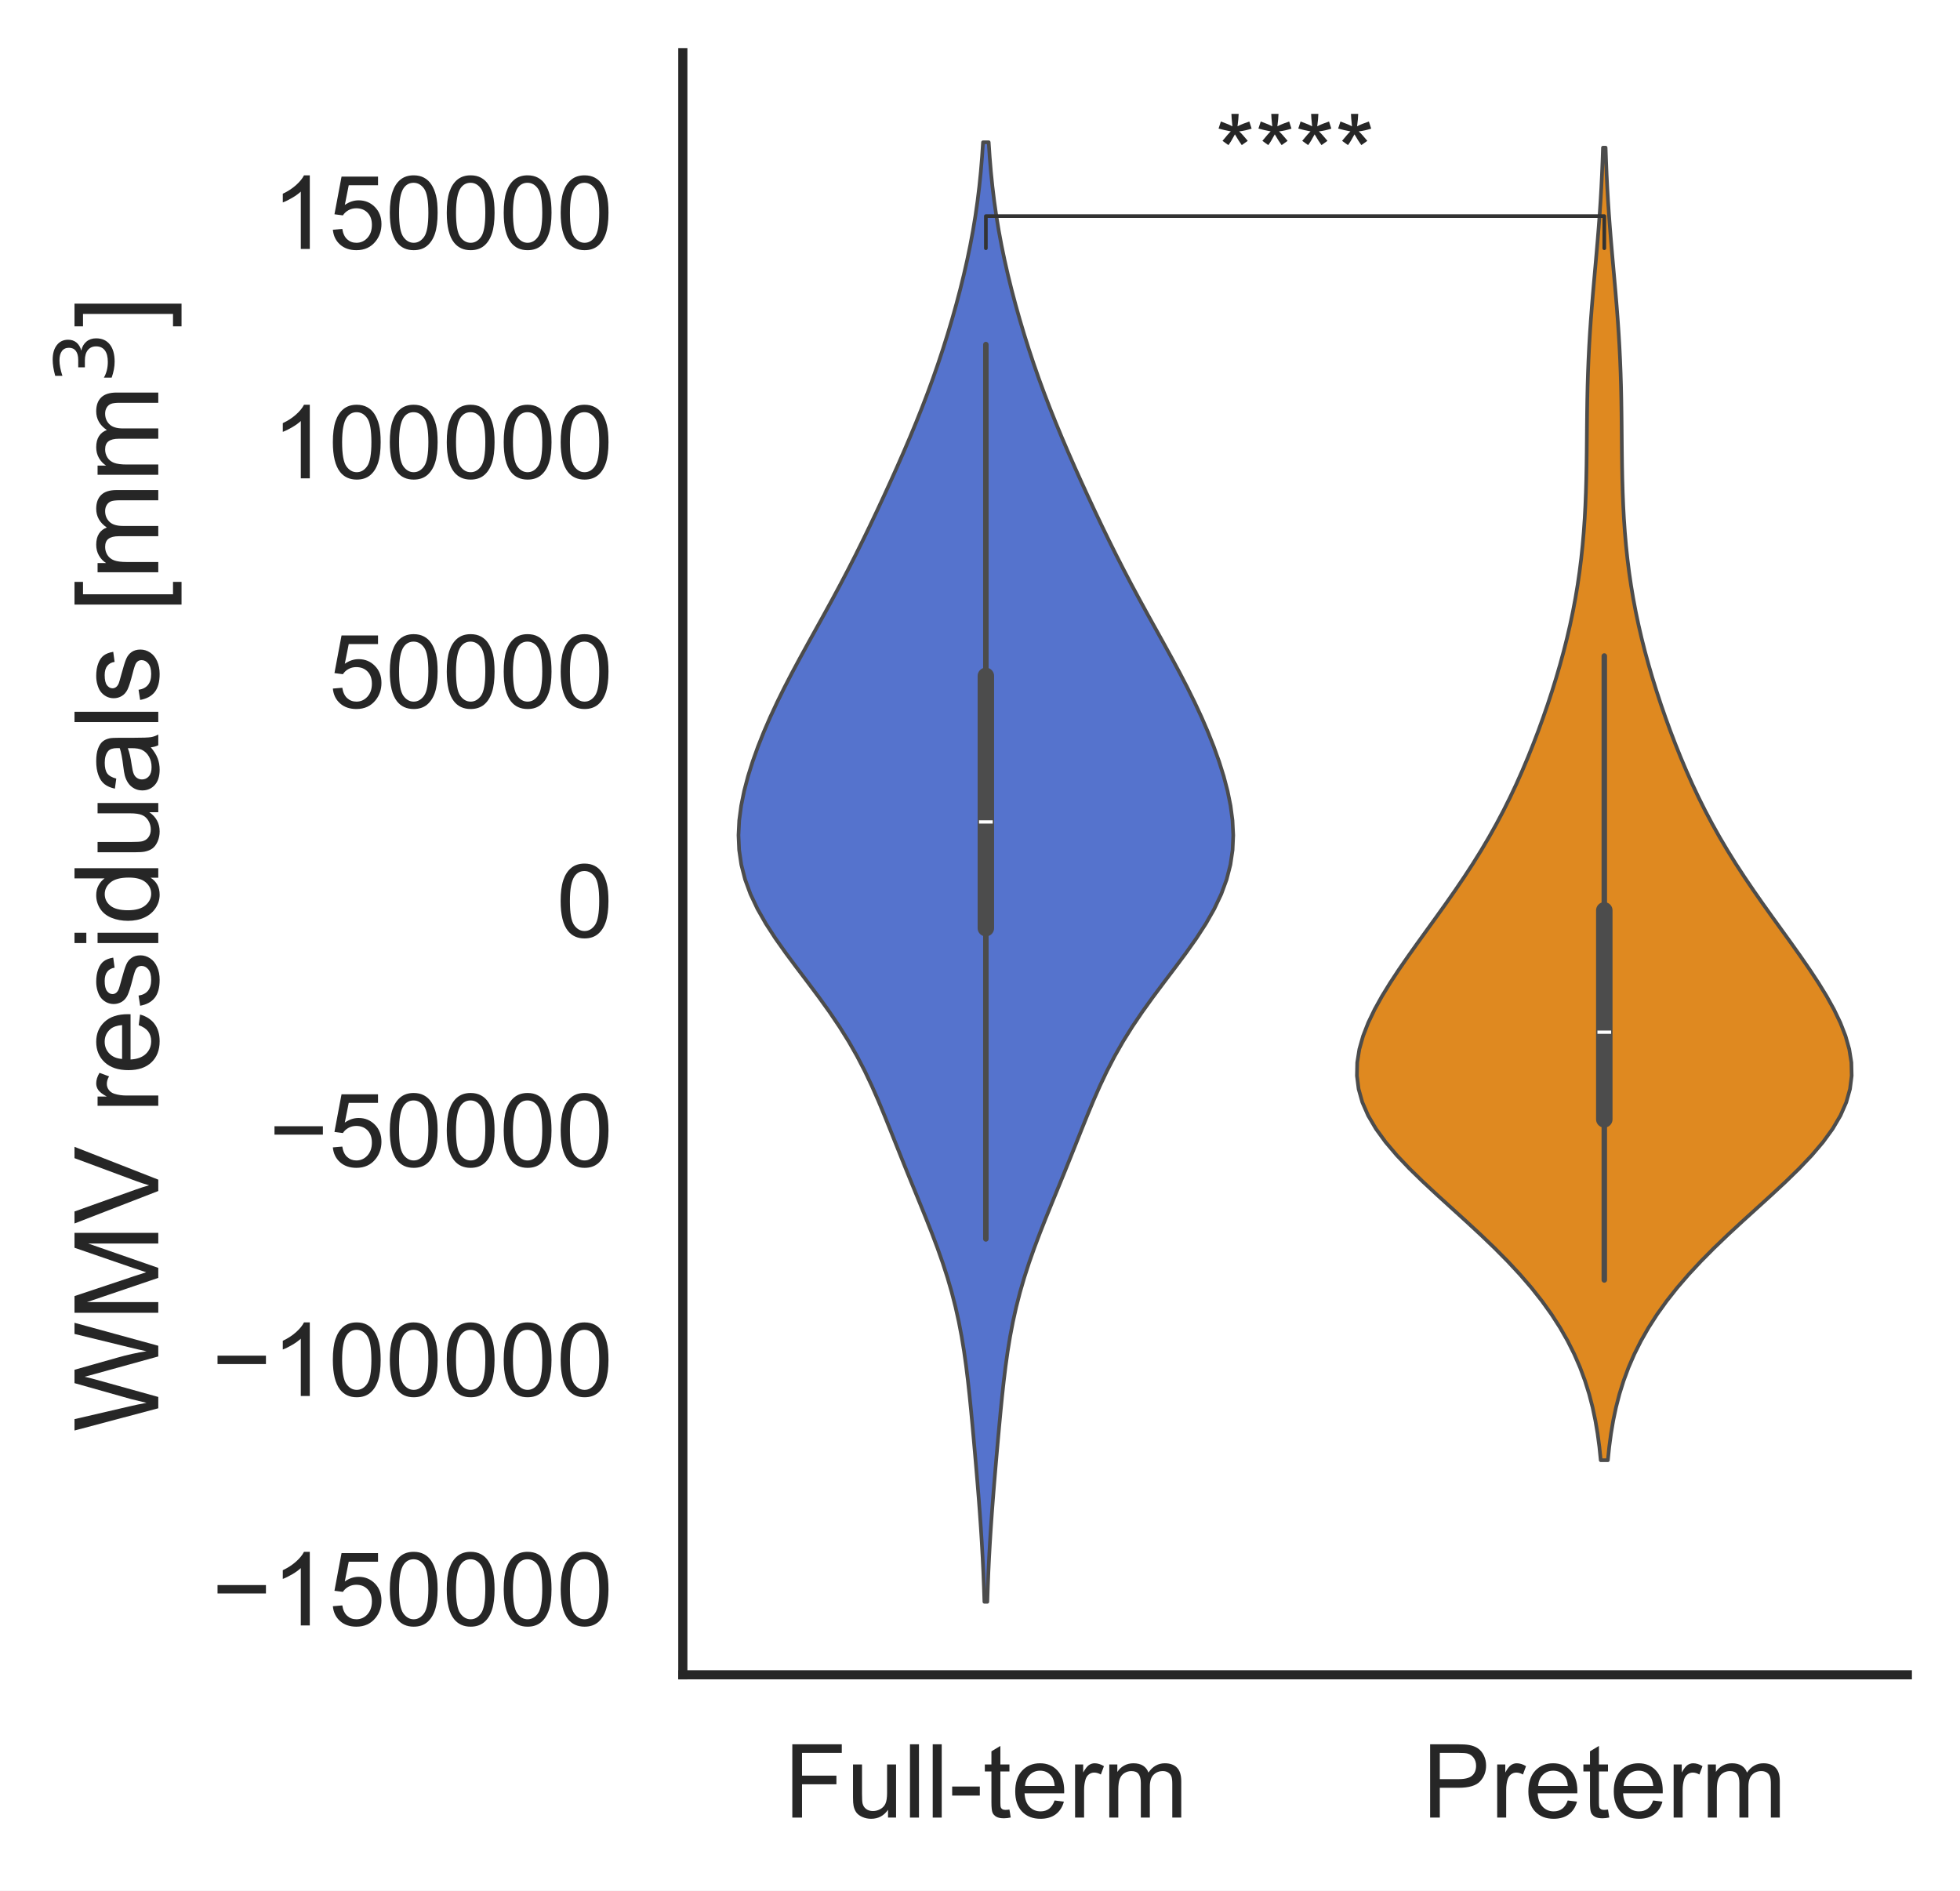
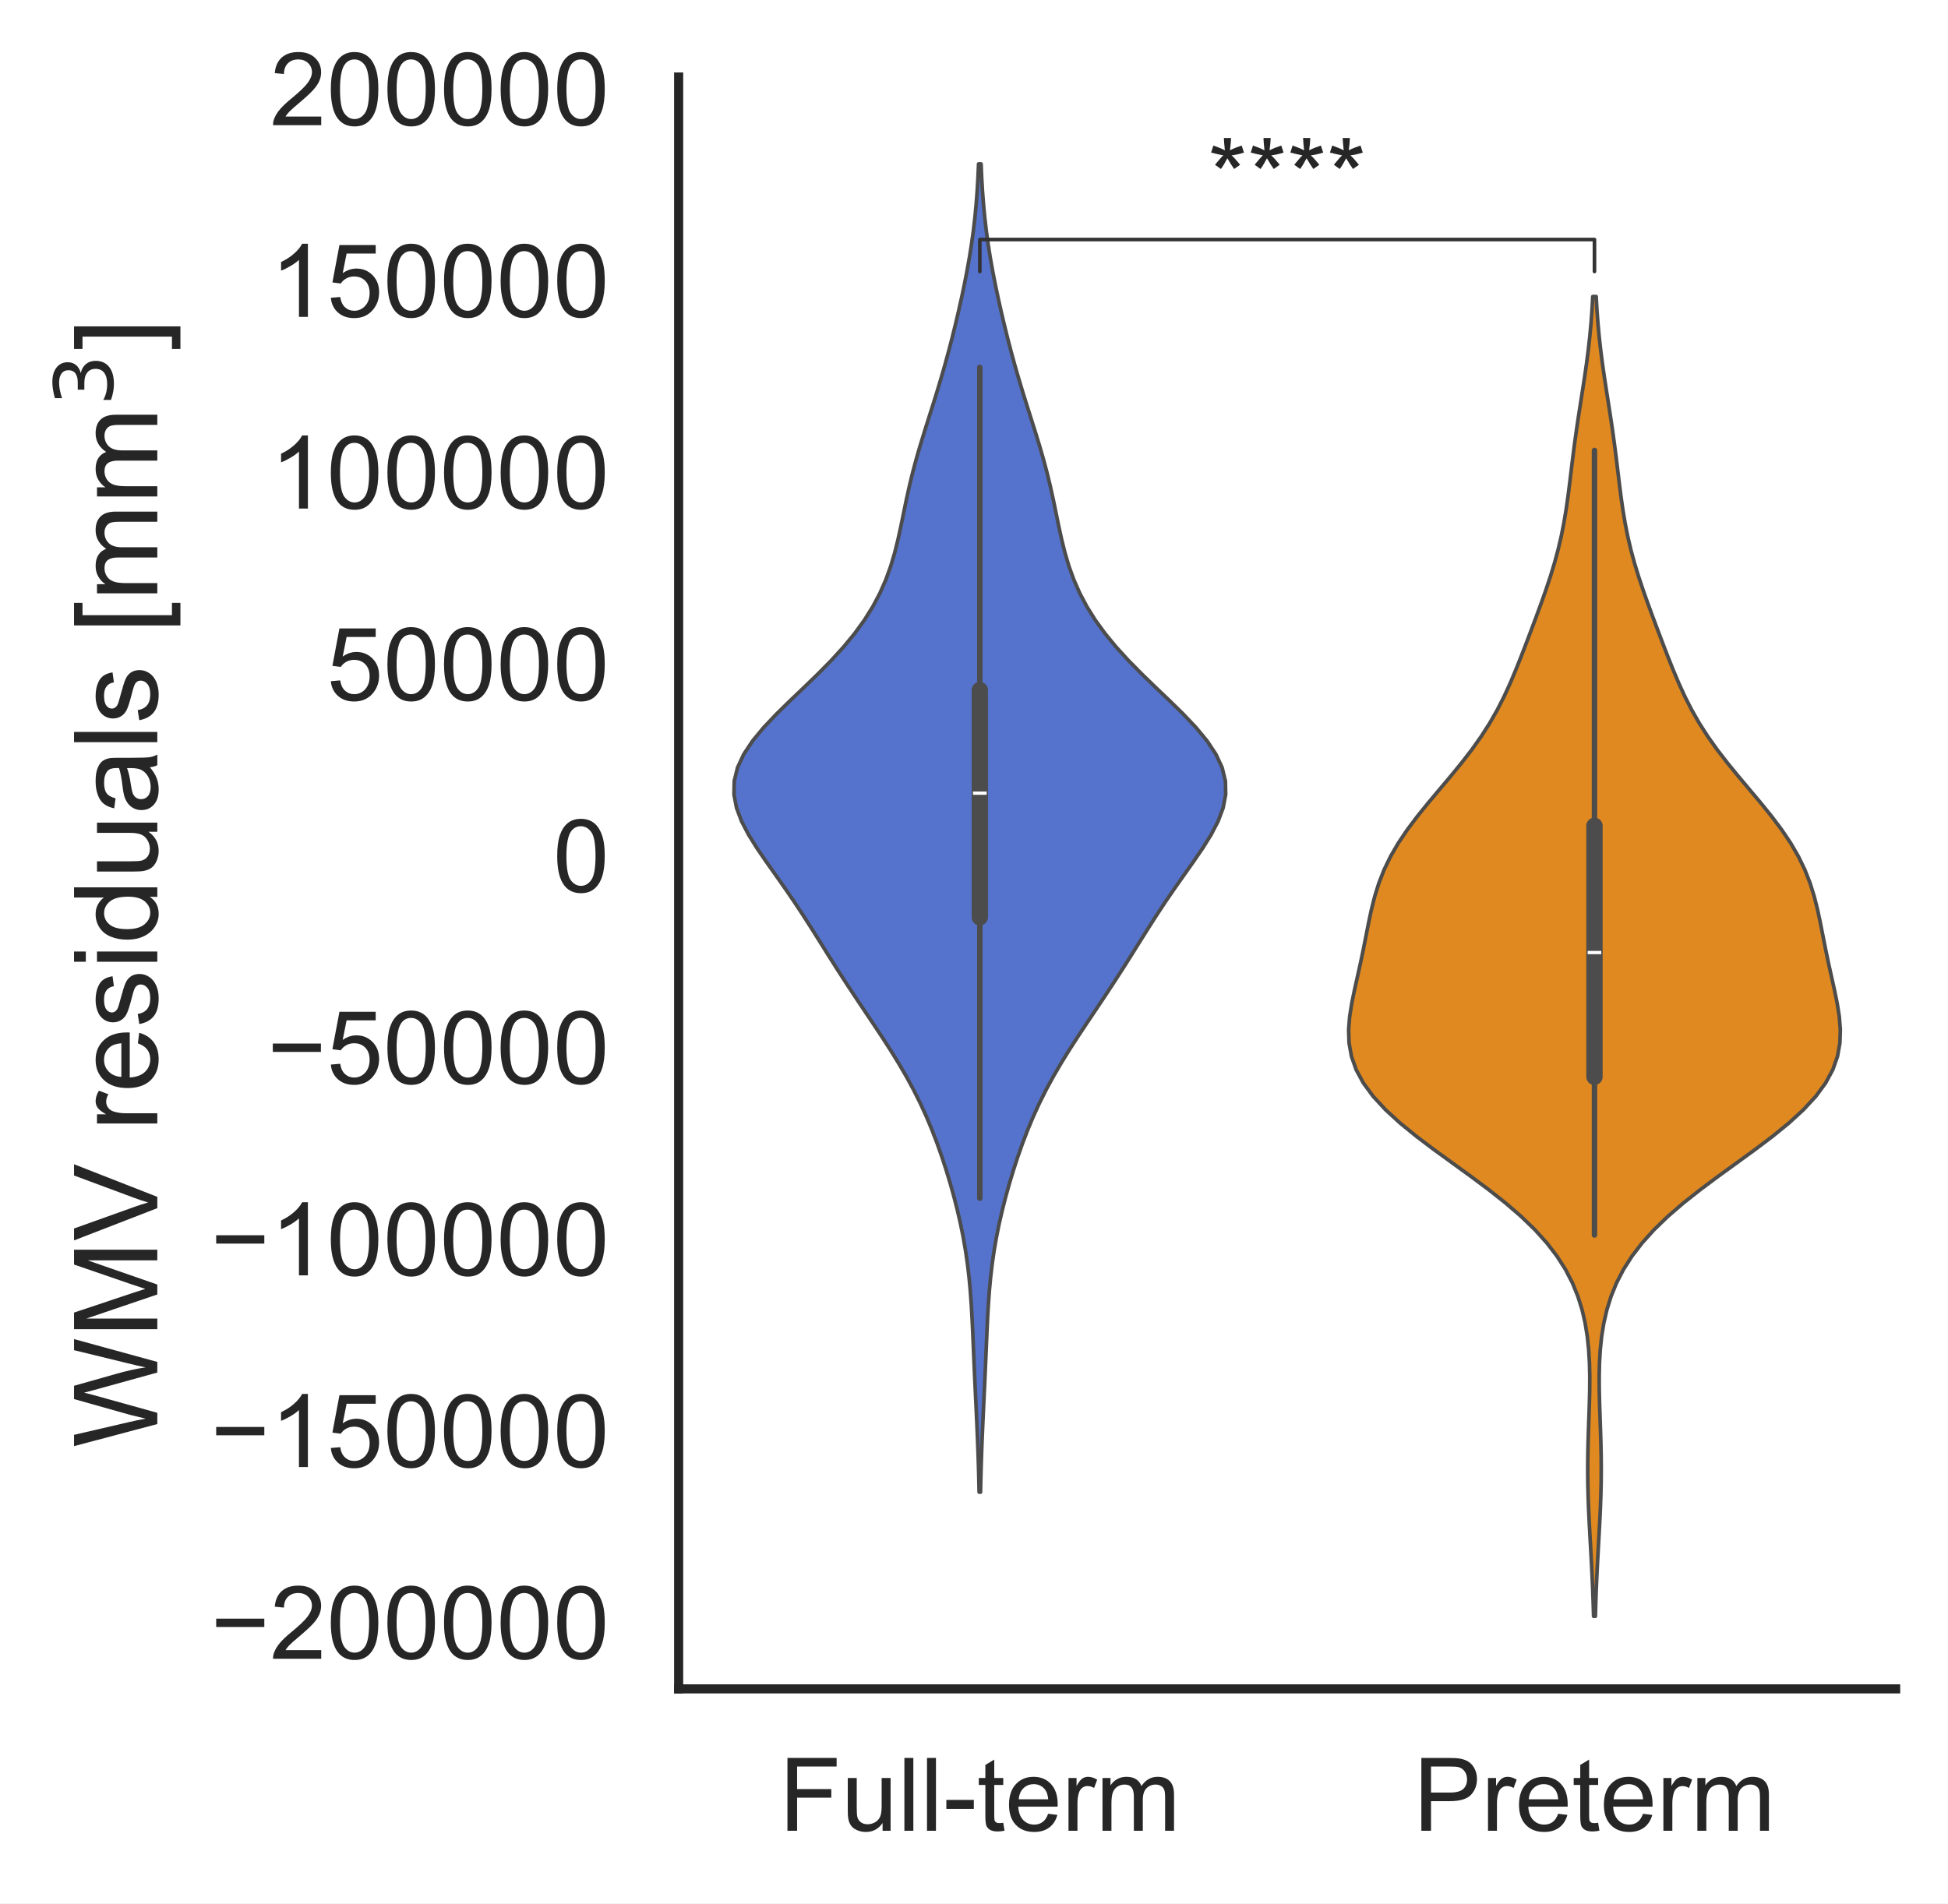
- <svg xmlns="http://www.w3.org/2000/svg" xmlns:xlink="http://www.w3.org/1999/xlink" width="267.949pt" height="258.463pt" viewBox="0 0 267.949 258.463" version="1.1">
+ <svg xmlns="http://www.w3.org/2000/svg" xmlns:xlink="http://www.w3.org/1999/xlink" width="267.949pt" height="261.855pt" viewBox="0 0 267.949 261.855" version="1.1">
  <defs>
    <style type="text/css">*{stroke-linejoin: round; stroke-linecap: butt}</style>
  </defs>
  <g id="figure_1">
    <g id="patch_1">
-       <path d="M 0 258.463  L 267.949 258.463  L 267.949 0  L 0 0  z " style="fill: #ffffff" />
+       <path d="M 0 261.855  L 267.949 261.855  L 267.949 0  L 0 0  z " style="fill: #ffffff" />
    </g>
    <g id="axes_1">
      <g id="patch_2">
-         <path d="M 93.349 228.96  L 260.749 228.96  L 260.749 7.2  L 93.349 7.2  z " style="fill: #ffffff" />
+         <path d="M 93.349 232.351  L 260.749 232.351  L 260.749 10.591  L 93.349 10.591  z " style="fill: #ffffff" />
      </g>
      <g id="matplotlib.axis_1">
        <g id="xtick_1">
          <g id="text_1">
-             <g style="fill: #262626" transform="translate(107.1676 248.4809) scale(0.14 -0.14)">
+             <g style="fill: #262626" transform="translate(107.1676 251.8722) scale(0.14 -0.14)">
              <defs>
                <path id="ArialMT-46" d="M 525 0  L 525 4581  L 3616 4581  L 3616 4041  L 1131 4041  L 1131 2622  L 3281 2622  L 3281 2081  L 1131 2081  L 1131 0  L 525 0  z " transform="scale(0.015625)" />
                <path id="ArialMT-75" d="M 2597 0  L 2597 488  Q 2209 -75 1544 -75  Q 1250 -75 995 37  Q 741 150 617 320  Q 494 491 444 738  Q 409 903 409 1263  L 409 3319  L 972 3319  L 972 1478  Q 972 1038 1006 884  Q 1059 663 1231 536  Q 1403 409 1656 409  Q 1909 409 2131 539  Q 2353 669 2445 892  Q 2538 1116 2538 1541  L 2538 3319  L 3100 3319  L 3100 0  L 2597 0  z " transform="scale(0.015625)" />
                <path id="ArialMT-6c" d="M 409 0  L 409 4581  L 972 4581  L 972 0  L 409 0  z " transform="scale(0.015625)" />
                <path id="ArialMT-2d" d="M 203 1375  L 203 1941  L 1931 1941  L 1931 1375  L 203 1375  z " transform="scale(0.015625)" />
                <path id="ArialMT-74" d="M 1650 503  L 1731 6  Q 1494 -44 1306 -44  Q 1000 -44 831 53  Q 663 150 594 308  Q 525 466 525 972  L 525 2881  L 113 2881  L 113 3319  L 525 3319  L 525 4141  L 1084 4478  L 1084 3319  L 1650 3319  L 1650 2881  L 1084 2881  L 1084 941  Q 1084 700 1114 631  Q 1144 563 1211 522  Q 1278 481 1403 481  Q 1497 481 1650 503  z " transform="scale(0.015625)" />
                <path id="ArialMT-65" d="M 2694 1069  L 3275 997  Q 3138 488 2766 206  Q 2394 -75 1816 -75  Q 1088 -75 661 373  Q 234 822 234 1631  Q 234 2469 665 2931  Q 1097 3394 1784 3394  Q 2450 3394 2872 2941  Q 3294 2488 3294 1666  Q 3294 1616 3291 1516  L 816 1516  Q 847 969 1125 678  Q 1403 388 1819 388  Q 2128 388 2347 550  Q 2566 713 2694 1069  z M 847 1978  L 2700 1978  Q 2663 2397 2488 2606  Q 2219 2931 1791 2931  Q 1403 2931 1139 2672  Q 875 2413 847 1978  z " transform="scale(0.015625)" />
                <path id="ArialMT-72" d="M 416 0  L 416 3319  L 922 3319  L 922 2816  Q 1116 3169 1280 3281  Q 1444 3394 1641 3394  Q 1925 3394 2219 3213  L 2025 2691  Q 1819 2813 1613 2813  Q 1428 2813 1281 2702  Q 1134 2591 1072 2394  Q 978 2094 978 1738  L 978 0  L 416 0  z " transform="scale(0.015625)" />
                <path id="ArialMT-6d" d="M 422 0  L 422 3319  L 925 3319  L 925 2853  Q 1081 3097 1340 3245  Q 1600 3394 1931 3394  Q 2300 3394 2536 3241  Q 2772 3088 2869 2813  Q 3263 3394 3894 3394  Q 4388 3394 4653 3120  Q 4919 2847 4919 2278  L 4919 0  L 4359 0  L 4359 2091  Q 4359 2428 4304 2576  Q 4250 2725 4106 2815  Q 3963 2906 3769 2906  Q 3419 2906 3187 2673  Q 2956 2441 2956 1928  L 2956 0  L 2394 0  L 2394 2156  Q 2394 2531 2256 2718  Q 2119 2906 1806 2906  Q 1569 2906 1367 2781  Q 1166 2656 1075 2415  Q 984 2175 984 1722  L 984 0  L 422 0  z " transform="scale(0.015625)" />
              </defs>
              <use xlink:href="#ArialMT-46" />
              <use xlink:href="#ArialMT-75" x="61.084" />
              <use xlink:href="#ArialMT-6c" x="116.699" />
              <use xlink:href="#ArialMT-6c" x="138.916" />
              <use xlink:href="#ArialMT-2d" x="161.133" />
              <use xlink:href="#ArialMT-74" x="194.434" />
              <use xlink:href="#ArialMT-65" x="222.217" />
              <use xlink:href="#ArialMT-72" x="277.832" />
              <use xlink:href="#ArialMT-6d" x="311.133" />
            </g>
          </g>
        </g>
        <g id="xtick_2">
          <g id="text_2">
-             <g style="fill: #262626" transform="translate(194.4299 248.4809) scale(0.14 -0.14)">
+             <g style="fill: #262626" transform="translate(194.4299 251.8722) scale(0.14 -0.14)">
              <defs>
                <path id="ArialMT-50" d="M 494 0  L 494 4581  L 2222 4581  Q 2678 4581 2919 4538  Q 3256 4481 3484 4323  Q 3713 4166 3852 3881  Q 3991 3597 3991 3256  Q 3991 2672 3619 2267  Q 3247 1863 2275 1863  L 1100 1863  L 1100 0  L 494 0  z M 1100 2403  L 2284 2403  Q 2872 2403 3119 2622  Q 3366 2841 3366 3238  Q 3366 3525 3220 3729  Q 3075 3934 2838 4000  Q 2684 4041 2272 4041  L 1100 4041  L 1100 2403  z " transform="scale(0.015625)" />
              </defs>
              <use xlink:href="#ArialMT-50" />
              <use xlink:href="#ArialMT-72" x="66.699" />
              <use xlink:href="#ArialMT-65" x="100" />
              <use xlink:href="#ArialMT-74" x="155.615" />
              <use xlink:href="#ArialMT-65" x="183.398" />
              <use xlink:href="#ArialMT-72" x="239.014" />
              <use xlink:href="#ArialMT-6d" x="272.314" />
            </g>
          </g>
        </g>
      </g>
      <g id="matplotlib.axis_2">
        <g id="ytick_1">
          <g id="text_3">
-             <g style="fill: #262626" transform="translate(28.96 222.2106) scale(0.14 -0.14)">
+             <g style="fill: #262626" transform="translate(28.96 228.206) scale(0.14 -0.14)">
              <defs>
                <path id="ArialMT-2212" d="M 3381 1997  L 356 1997  L 356 2522  L 3381 2522  L 3381 1997  z " transform="scale(0.015625)" />
+                 <path id="ArialMT-32" d="M 3222 541  L 3222 0  L 194 0  Q 188 203 259 391  Q 375 700 629 1000  Q 884 1300 1366 1694  Q 2113 2306 2375 2664  Q 2638 3022 2638 3341  Q 2638 3675 2398 3904  Q 2159 4134 1775 4134  Q 1369 4134 1125 3890  Q 881 3647 878 3216  L 300 3275  Q 359 3922 746 4261  Q 1134 4600 1788 4600  Q 2447 4600 2831 4234  Q 3216 3869 3216 3328  Q 3216 3053 3103 2787  Q 2991 2522 2730 2228  Q 2469 1934 1863 1422  Q 1356 997 1212 845  Q 1069 694 975 541  L 3222 541  z " transform="scale(0.015625)" />
+                 <path id="ArialMT-30" d="M 266 2259  Q 266 3072 433 3567  Q 600 4063 929 4331  Q 1259 4600 1759 4600  Q 2128 4600 2406 4451  Q 2684 4303 2865 4023  Q 3047 3744 3150 3342  Q 3253 2941 3253 2259  Q 3253 1453 3087 958  Q 2922 463 2592 192  Q 2263 -78 1759 -78  Q 1097 -78 719 397  Q 266 969 266 2259  z M 844 2259  Q 844 1131 1108 757  Q 1372 384 1759 384  Q 2147 384 2411 759  Q 2675 1134 2675 2259  Q 2675 3391 2411 3762  Q 2147 4134 1753 4134  Q 1366 4134 1134 3806  Q 844 3388 844 2259  z " transform="scale(0.015625)" />
+               </defs>
+               <use xlink:href="#ArialMT-2212" />
+               <use xlink:href="#ArialMT-32" x="58.398" />
+               <use xlink:href="#ArialMT-30" x="114.014" />
+               <use xlink:href="#ArialMT-30" x="169.629" />
+               <use xlink:href="#ArialMT-30" x="225.244" />
+               <use xlink:href="#ArialMT-30" x="280.859" />
+               <use xlink:href="#ArialMT-30" x="336.475" />
+             </g>
+           </g>
+         </g>
+         <g id="ytick_2">
+           <g id="text_4">
+             <g style="fill: #262626" transform="translate(28.96 201.8329) scale(0.14 -0.14)">
+               <defs>
                <path id="ArialMT-31" d="M 2384 0  L 1822 0  L 1822 3584  Q 1619 3391 1289 3197  Q 959 3003 697 2906  L 697 3450  Q 1169 3672 1522 3987  Q 1875 4303 2022 4600  L 2384 4600  L 2384 0  z " transform="scale(0.015625)" />
                <path id="ArialMT-35" d="M 266 1200  L 856 1250  Q 922 819 1161 601  Q 1400 384 1738 384  Q 2144 384 2425 690  Q 2706 997 2706 1503  Q 2706 1984 2436 2262  Q 2166 2541 1728 2541  Q 1456 2541 1237 2417  Q 1019 2294 894 2097  L 366 2166  L 809 4519  L 3088 4519  L 3088 3981  L 1259 3981  L 1013 2750  Q 1425 3038 1878 3038  Q 2478 3038 2890 2622  Q 3303 2206 3303 1553  Q 3303 931 2941 478  Q 2500 -78 1738 -78  Q 1113 -78 717 272  Q 322 622 266 1200  z " transform="scale(0.015625)" />
-                 <path id="ArialMT-30" d="M 266 2259  Q 266 3072 433 3567  Q 600 4063 929 4331  Q 1259 4600 1759 4600  Q 2128 4600 2406 4451  Q 2684 4303 2865 4023  Q 3047 3744 3150 3342  Q 3253 2941 3253 2259  Q 3253 1453 3087 958  Q 2922 463 2592 192  Q 2263 -78 1759 -78  Q 1097 -78 719 397  Q 266 969 266 2259  z M 844 2259  Q 844 1131 1108 757  Q 1372 384 1759 384  Q 2147 384 2411 759  Q 2675 1134 2675 2259  Q 2675 3391 2411 3762  Q 2147 4134 1753 4134  Q 1366 4134 1134 3806  Q 844 3388 844 2259  z " transform="scale(0.015625)" />
              </defs>
              <use xlink:href="#ArialMT-2212" />
              <use xlink:href="#ArialMT-31" x="58.398" />
              <use xlink:href="#ArialMT-35" x="114.014" />
              <use xlink:href="#ArialMT-30" x="169.629" />
              <use xlink:href="#ArialMT-30" x="225.244" />
              <use xlink:href="#ArialMT-30" x="280.859" />
              <use xlink:href="#ArialMT-30" x="336.475" />
            </g>
          </g>
        </g>
-         <g id="ytick_2">
-           <g id="text_4">
-             <g style="fill: #262626" transform="translate(28.96 190.8475) scale(0.14 -0.14)">
+         <g id="ytick_3">
+           <g id="text_5">
+             <g style="fill: #262626" transform="translate(28.96 175.4598) scale(0.14 -0.14)">
              <use xlink:href="#ArialMT-2212" />
              <use xlink:href="#ArialMT-31" x="58.398" />
              <use xlink:href="#ArialMT-30" x="114.014" />
              <use xlink:href="#ArialMT-30" x="169.629" />
              <use xlink:href="#ArialMT-30" x="225.244" />
              <use xlink:href="#ArialMT-30" x="280.859" />
              <use xlink:href="#ArialMT-30" x="336.475" />
            </g>
          </g>
        </g>
-         <g id="ytick_3">
-           <g id="text_5">
-             <g style="fill: #262626" transform="translate(36.74531 159.4843) scale(0.14 -0.14)">
+         <g id="ytick_4">
+           <g id="text_6">
+             <g style="fill: #262626" transform="translate(36.74531 149.0866) scale(0.14 -0.14)">
              <use xlink:href="#ArialMT-2212" />
              <use xlink:href="#ArialMT-35" x="58.398" />
              <use xlink:href="#ArialMT-30" x="114.014" />
              <use xlink:href="#ArialMT-30" x="169.629" />
              <use xlink:href="#ArialMT-30" x="225.244" />
              <use xlink:href="#ArialMT-30" x="280.859" />
            </g>
          </g>
        </g>
-         <g id="ytick_4">
-           <g id="text_6">
-             <g style="fill: #262626" transform="translate(76.06344 128.1212) scale(0.14 -0.14)">
-               <use xlink:href="#ArialMT-30" />
-             </g>
-           </g>
-         </g>
        <g id="ytick_5">
          <g id="text_7">
-             <g style="fill: #262626" transform="translate(44.92219 96.75805) scale(0.14 -0.14)">
+             <g style="fill: #262626" transform="translate(76.06344 122.7135) scale(0.14 -0.14)">
+               <use xlink:href="#ArialMT-30" />
+             </g>
+           </g>
+         </g>
+         <g id="ytick_6">
+           <g id="text_8">
+             <g style="fill: #262626" transform="translate(44.92219 96.34035) scale(0.14 -0.14)">
              <use xlink:href="#ArialMT-35" />
              <use xlink:href="#ArialMT-30" x="55.615" />
              <use xlink:href="#ArialMT-30" x="111.23" />
              <use xlink:href="#ArialMT-30" x="166.846" />
              <use xlink:href="#ArialMT-30" x="222.461" />
            </g>
          </g>
        </g>
-         <g id="ytick_6">
-           <g id="text_8">
-             <g style="fill: #262626" transform="translate(37.13688 65.39491) scale(0.14 -0.14)">
+         <g id="ytick_7">
+           <g id="text_9">
+             <g style="fill: #262626" transform="translate(37.13688 69.96721) scale(0.14 -0.14)">
              <use xlink:href="#ArialMT-31" />
              <use xlink:href="#ArialMT-30" x="55.615" />
              <use xlink:href="#ArialMT-30" x="111.23" />
              <use xlink:href="#ArialMT-30" x="166.846" />
              <use xlink:href="#ArialMT-30" x="222.461" />
              <use xlink:href="#ArialMT-30" x="278.076" />
            </g>
          </g>
        </g>
-         <g id="ytick_7">
-           <g id="text_9">
-             <g style="fill: #262626" transform="translate(37.13688 34.03177) scale(0.14 -0.14)">
+         <g id="ytick_8">
+           <g id="text_10">
+             <g style="fill: #262626" transform="translate(37.13688 43.59408) scale(0.14 -0.14)">
              <use xlink:href="#ArialMT-31" />
              <use xlink:href="#ArialMT-35" x="55.615" />
              <use xlink:href="#ArialMT-30" x="111.23" />
              <use xlink:href="#ArialMT-30" x="166.846" />
              <use xlink:href="#ArialMT-30" x="222.461" />
              <use xlink:href="#ArialMT-30" x="278.076" />
            </g>
          </g>
        </g>
-         <g id="text_10">
-           <g style="fill: #262626" transform="translate(21.76 195.76) rotate(-90) scale(0.16 -0.16)">
+         <g id="ytick_9">
+           <g id="text_11">
+             <g style="fill: #262626" transform="translate(37.13688 17.22094) scale(0.14 -0.14)">
+               <use xlink:href="#ArialMT-32" />
+               <use xlink:href="#ArialMT-30" x="55.615" />
+               <use xlink:href="#ArialMT-30" x="111.23" />
+               <use xlink:href="#ArialMT-30" x="166.846" />
+               <use xlink:href="#ArialMT-30" x="222.461" />
+               <use xlink:href="#ArialMT-30" x="278.076" />
+             </g>
+           </g>
+         </g>
+         <g id="text_12">
+           <g style="fill: #262626" transform="translate(21.76 199.1513) rotate(-90) scale(0.16 -0.16)">
            <defs>
              <path id="ArialMT-57" d="M 1294 0  L 78 4581  L 700 4581  L 1397 1578  Q 1509 1106 1591 641  Q 1766 1375 1797 1488  L 2669 4581  L 3400 4581  L 4056 2263  Q 4303 1400 4413 641  Q 4500 1075 4641 1638  L 5359 4581  L 5969 4581  L 4713 0  L 4128 0  L 3163 3491  Q 3041 3928 3019 4028  Q 2947 3713 2884 3491  L 1913 0  L 1294 0  z " transform="scale(0.015625)" />
              <path id="ArialMT-4d" d="M 475 0  L 475 4581  L 1388 4581  L 2472 1338  Q 2622 884 2691 659  Q 2769 909 2934 1394  L 4031 4581  L 4847 4581  L 4847 0  L 4263 0  L 4263 3834  L 2931 0  L 2384 0  L 1059 3900  L 1059 0  L 475 0  z " transform="scale(0.015625)" />
              <path id="ArialMT-56" d="M 1803 0  L 28 4581  L 684 4581  L 1875 1253  Q 2019 853 2116 503  Q 2222 878 2363 1253  L 3600 4581  L 4219 4581  L 2425 0  L 1803 0  z " transform="scale(0.015625)" />
              <path id="ArialMT-20" transform="scale(0.015625)" />
              <path id="ArialMT-73" d="M 197 991  L 753 1078  Q 800 744 1014 566  Q 1228 388 1613 388  Q 2000 388 2187 545  Q 2375 703 2375 916  Q 2375 1106 2209 1216  Q 2094 1291 1634 1406  Q 1016 1563 777 1677  Q 538 1791 414 1992  Q 291 2194 291 2438  Q 291 2659 392 2848  Q 494 3038 669 3163  Q 800 3259 1026 3326  Q 1253 3394 1513 3394  Q 1903 3394 2198 3281  Q 2494 3169 2634 2976  Q 2775 2784 2828 2463  L 2278 2388  Q 2241 2644 2061 2787  Q 1881 2931 1553 2931  Q 1166 2931 1000 2803  Q 834 2675 834 2503  Q 834 2394 903 2306  Q 972 2216 1119 2156  Q 1203 2125 1616 2013  Q 2213 1853 2448 1751  Q 2684 1650 2818 1456  Q 2953 1263 2953 975  Q 2953 694 2789 445  Q 2625 197 2315 61  Q 2006 -75 1616 -75  Q 969 -75 630 194  Q 291 463 197 991  z " transform="scale(0.015625)" />
              <path id="ArialMT-69" d="M 425 3934  L 425 4581  L 988 4581  L 988 3934  L 425 3934  z M 425 0  L 425 3319  L 988 3319  L 988 0  L 425 0  z " transform="scale(0.015625)" />
              <path id="ArialMT-64" d="M 2575 0  L 2575 419  Q 2259 -75 1647 -75  Q 1250 -75 917 144  Q 584 363 401 755  Q 219 1147 219 1656  Q 219 2153 384 2558  Q 550 2963 881 3178  Q 1213 3394 1622 3394  Q 1922 3394 2156 3267  Q 2391 3141 2538 2938  L 2538 4581  L 3097 4581  L 3097 0  L 2575 0  z M 797 1656  Q 797 1019 1065 703  Q 1334 388 1700 388  Q 2069 388 2326 689  Q 2584 991 2584 1609  Q 2584 2291 2321 2609  Q 2059 2928 1675 2928  Q 1300 2928 1048 2622  Q 797 2316 797 1656  z " transform="scale(0.015625)" />
              <path id="ArialMT-61" d="M 2588 409  Q 2275 144 1986 34  Q 1697 -75 1366 -75  Q 819 -75 525 192  Q 231 459 231 875  Q 231 1119 342 1320  Q 453 1522 633 1644  Q 813 1766 1038 1828  Q 1203 1872 1538 1913  Q 2219 1994 2541 2106  Q 2544 2222 2544 2253  Q 2544 2597 2384 2738  Q 2169 2928 1744 2928  Q 1347 2928 1158 2789  Q 969 2650 878 2297  L 328 2372  Q 403 2725 575 2942  Q 747 3159 1072 3276  Q 1397 3394 1825 3394  Q 2250 3394 2515 3294  Q 2781 3194 2906 3042  Q 3031 2891 3081 2659  Q 3109 2516 3109 2141  L 3109 1391  Q 3109 606 3145 398  Q 3181 191 3288 0  L 2700 0  Q 2613 175 2588 409  z M 2541 1666  Q 2234 1541 1622 1453  Q 1275 1403 1131 1340  Q 988 1278 909 1158  Q 831 1038 831 891  Q 831 666 1001 516  Q 1172 366 1500 366  Q 1825 366 2078 508  Q 2331 650 2450 897  Q 2541 1088 2541 1459  L 2541 1666  z " transform="scale(0.015625)" />
              <path id="ArialMT-5b" d="M 434 -1272  L 434 4581  L 1675 4581  L 1675 4116  L 997 4116  L 997 -806  L 1675 -806  L 1675 -1272  L 434 -1272  z " transform="scale(0.015625)" />
              <path id="DejaVuSans-33" d="M 2597 2516  Q 3050 2419 3304 2112  Q 3559 1806 3559 1356  Q 3559 666 3084 287  Q 2609 -91 1734 -91  Q 1441 -91 1130 -33  Q 819 25 488 141  L 488 750  Q 750 597 1062 519  Q 1375 441 1716 441  Q 2309 441 2620 675  Q 2931 909 2931 1356  Q 2931 1769 2642 2001  Q 2353 2234 1838 2234  L 1294 2234  L 1294 2753  L 1863 2753  Q 2328 2753 2575 2939  Q 2822 3125 2822 3475  Q 2822 3834 2567 4026  Q 2313 4219 1838 4219  Q 1578 4219 1281 4162  Q 984 4106 628 3988  L 628 4550  Q 988 4650 1302 4700  Q 1616 4750 1894 4750  Q 2613 4750 3031 4423  Q 3450 4097 3450 3541  Q 3450 3153 3228 2886  Q 3006 2619 2597 2516  z " transform="scale(0.015625)" />
              <path id="ArialMT-5d" d="M 1363 -1272  L 122 -1272  L 122 -806  L 800 -806  L 800 4116  L 122 4116  L 122 4581  L 1363 4581  L 1363 -1272  z " transform="scale(0.015625)" />
            </defs>
            <use xlink:href="#ArialMT-57" transform="translate(0 0.765625)" />
            <use xlink:href="#ArialMT-4d" transform="translate(94.38477 0.765625)" />
            <use xlink:href="#ArialMT-56" transform="translate(177.6855 0.765625)" />
            <use xlink:href="#ArialMT-20" transform="translate(244.3848 0.765625)" />
            <use xlink:href="#ArialMT-72" transform="translate(272.168 0.765625)" />
            <use xlink:href="#ArialMT-65" transform="translate(305.4688 0.765625)" />
            <use xlink:href="#ArialMT-73" transform="translate(361.084 0.765625)" />
            <use xlink:href="#ArialMT-69" transform="translate(411.084 0.765625)" />
            <use xlink:href="#ArialMT-64" transform="translate(433.3008 0.765625)" />
            <use xlink:href="#ArialMT-75" transform="translate(488.916 0.765625)" />
            <use xlink:href="#ArialMT-61" transform="translate(544.5312 0.765625)" />
            <use xlink:href="#ArialMT-6c" transform="translate(600.1465 0.765625)" />
            <use xlink:href="#ArialMT-73" transform="translate(622.3633 0.765625)" />
            <use xlink:href="#ArialMT-20" transform="translate(672.3633 0.765625)" />
            <use xlink:href="#ArialMT-5b" transform="translate(700.1465 0.765625)" />
            <use xlink:href="#ArialMT-6d" transform="translate(727.9297 0.765625)" />
            <use xlink:href="#ArialMT-6d" transform="translate(811.2305 0.765625)" />
            <use xlink:href="#DejaVuSans-33" transform="translate(895.4883 39.04688) scale(0.7)" />
            <use xlink:href="#ArialMT-5d" transform="translate(942.7588 0.765625)" />
          </g>
        </g>
      </g>
      <g id="PolyCollection_1">
        <defs>
-           <path id="md17cea1cf8" d="M 134.977 -39.48  L 134.576 -39.48  L 134.51 -41.496  L 134.429 -43.511  L 134.333 -45.527  L 134.221 -47.542  L 134.094 -49.558  L 133.953 -51.573  L 133.801 -53.589  L 133.639 -55.604  L 133.47 -57.62  L 133.296 -59.635  L 133.118 -61.651  L 132.935 -63.666  L 132.745 -65.682  L 132.543 -67.697  L 132.322 -69.713  L 132.075 -71.728  L 131.791 -73.744  L 131.46 -75.759  L 131.074 -77.775  L 130.624 -79.79  L 130.107 -81.806  L 129.521 -83.821  L 128.869 -85.837  L 128.158 -87.852  L 127.399 -89.868  L 126.604 -91.883  L 125.788 -93.898  L 124.963 -95.914  L 124.14 -97.929  L 123.326 -99.945  L 122.52 -101.96  L 121.718 -103.976  L 120.907 -105.991  L 120.068 -108.007  L 119.182 -110.022  L 118.226 -112.038  L 117.181 -114.053  L 116.033 -116.069  L 114.775 -118.084  L 113.414 -120.1  L 111.966 -122.115  L 110.461 -124.131  L 108.935 -126.146  L 107.434 -128.162  L 106.007 -130.177  L 104.699 -132.193  L 103.552 -134.208  L 102.599 -136.224  L 101.859 -138.239  L 101.342 -140.255  L 101.046 -142.27  L 100.958 -144.286  L 101.058 -146.301  L 101.325 -148.317  L 101.733 -150.332  L 102.263 -152.348  L 102.895 -154.363  L 103.617 -156.379  L 104.417 -158.394  L 105.289 -160.41  L 106.227 -162.425  L 107.221 -164.441  L 108.265 -166.456  L 109.347 -168.472  L 110.453 -170.487  L 111.572 -172.503  L 112.689 -174.518  L 113.793 -176.534  L 114.875 -178.549  L 115.931 -180.565  L 116.96 -182.58  L 117.961 -184.596  L 118.939 -186.611  L 119.896 -188.627  L 120.834 -190.642  L 121.756 -192.658  L 122.66 -194.673  L 123.545 -196.689  L 124.407 -198.704  L 125.241 -200.72  L 126.046 -202.735  L 126.817 -204.751  L 127.555 -206.766  L 128.257 -208.782  L 128.925 -210.797  L 129.559 -212.813  L 130.16 -214.828  L 130.727 -216.844  L 131.26 -218.859  L 131.757 -220.875  L 132.216 -222.89  L 132.635 -224.906  L 133.011 -226.921  L 133.344 -228.937  L 133.633 -230.952  L 133.879 -232.968  L 134.085 -234.983  L 134.253 -236.999  L 134.388 -239.014  L 135.164 -239.014  L 135.164 -239.014  L 135.299 -236.999  L 135.467 -234.983  L 135.673 -232.968  L 135.919 -230.952  L 136.208 -228.937  L 136.541 -226.921  L 136.917 -224.906  L 137.336 -222.89  L 137.795 -220.875  L 138.292 -218.859  L 138.825 -216.844  L 139.392 -214.828  L 139.993 -212.813  L 140.627 -210.797  L 141.295 -208.782  L 141.997 -206.766  L 142.735 -204.751  L 143.506 -202.735  L 144.311 -200.72  L 145.145 -198.704  L 146.007 -196.689  L 146.892 -194.673  L 147.796 -192.658  L 148.718 -190.642  L 149.656 -188.627  L 150.613 -186.611  L 151.591 -184.596  L 152.592 -182.58  L 153.621 -180.565  L 154.677 -178.549  L 155.76 -176.534  L 156.863 -174.518  L 157.98 -172.503  L 159.099 -170.487  L 160.205 -168.472  L 161.287 -166.456  L 162.331 -164.441  L 163.326 -162.425  L 164.263 -160.41  L 165.135 -158.394  L 165.936 -156.379  L 166.657 -154.363  L 167.289 -152.348  L 167.819 -150.332  L 168.227 -148.317  L 168.494 -146.301  L 168.594 -144.286  L 168.506 -142.27  L 168.21 -140.255  L 167.693 -138.239  L 166.953 -136.224  L 166 -134.208  L 164.853 -132.193  L 163.545 -130.177  L 162.118 -128.162  L 160.617 -126.146  L 159.092 -124.131  L 157.586 -122.115  L 156.138 -120.1  L 154.777 -118.084  L 153.519 -116.069  L 152.371 -114.053  L 151.326 -112.038  L 150.37 -110.022  L 149.484 -108.007  L 148.646 -105.991  L 147.834 -103.976  L 147.032 -101.96  L 146.226 -99.945  L 145.412 -97.929  L 144.589 -95.914  L 143.764 -93.898  L 142.948 -91.883  L 142.153 -89.868  L 141.394 -87.852  L 140.683 -85.837  L 140.031 -83.821  L 139.445 -81.806  L 138.928 -79.79  L 138.478 -77.775  L 138.092 -75.759  L 137.761 -73.744  L 137.477 -71.728  L 137.23 -69.713  L 137.009 -67.697  L 136.807 -65.682  L 136.617 -63.666  L 136.434 -61.651  L 136.256 -59.635  L 136.082 -57.62  L 135.913 -55.604  L 135.751 -53.589  L 135.599 -51.573  L 135.458 -49.558  L 135.331 -47.542  L 135.219 -45.527  L 135.123 -43.511  L 135.043 -41.496  L 134.977 -39.48  z " style="stroke: #4c4c4c; stroke-width: 0.5" />
+           <path id="m7049db3e9e" d="M 134.873 -56.571  L 134.679 -56.571  L 134.639 -58.416  L 134.588 -60.262  L 134.527 -62.108  L 134.456 -63.954  L 134.376 -65.8  L 134.291 -67.645  L 134.204 -69.491  L 134.117 -71.337  L 134.033 -73.183  L 133.952 -75.029  L 133.874 -76.874  L 133.794 -78.72  L 133.706 -80.566  L 133.599 -82.412  L 133.466 -84.258  L 133.295 -86.103  L 133.079 -87.949  L 132.812 -89.795  L 132.492 -91.641  L 132.119 -93.487  L 131.695 -95.332  L 131.225 -97.178  L 130.71 -99.024  L 130.153 -100.87  L 129.551 -102.716  L 128.9 -104.561  L 128.192 -106.407  L 127.419 -108.253  L 126.574 -110.099  L 125.65 -111.944  L 124.646 -113.79  L 123.568 -115.636  L 122.425 -117.482  L 121.232 -119.328  L 120.007 -121.173  L 118.769 -123.019  L 117.536 -124.865  L 116.321 -126.711  L 115.13 -128.557  L 113.963 -130.402  L 112.808 -132.248  L 111.649 -134.094  L 110.468 -135.94  L 109.249 -137.786  L 107.986 -139.631  L 106.688 -141.477  L 105.383 -143.323  L 104.12 -145.169  L 102.969 -147.015  L 102.006 -148.86  L 101.312 -150.706  L 100.958 -152.552  L 100.995 -154.398  L 101.446 -156.244  L 102.303 -158.089  L 103.528 -159.935  L 105.056 -161.781  L 106.808 -163.627  L 108.694 -165.473  L 110.629 -167.318  L 112.536 -169.164  L 114.354 -171.01  L 116.038 -172.856  L 117.557 -174.702  L 118.896 -176.547  L 120.051 -178.393  L 121.028 -180.239  L 121.841 -182.085  L 122.509 -183.931  L 123.058 -185.776  L 123.518 -187.622  L 123.922 -189.468  L 124.301 -191.314  L 124.683 -193.16  L 125.092 -195.005  L 125.54 -196.851  L 126.033 -198.697  L 126.567 -200.543  L 127.133 -202.389  L 127.715 -204.234  L 128.301 -206.08  L 128.876 -207.926  L 129.431 -209.772  L 129.963 -211.618  L 130.468 -213.463  L 130.949 -215.309  L 131.407 -217.155  L 131.842 -219.001  L 132.255 -220.847  L 132.644 -222.692  L 133.005 -224.538  L 133.335 -226.384  L 133.628 -228.23  L 133.883 -230.076  L 134.098 -231.921  L 134.274 -233.767  L 134.415 -235.613  L 134.523 -237.459  L 134.603 -239.305  L 134.949 -239.305  L 134.949 -239.305  L 135.029 -237.459  L 135.137 -235.613  L 135.278 -233.767  L 135.454 -231.921  L 135.669 -230.076  L 135.924 -228.23  L 136.217 -226.384  L 136.547 -224.538  L 136.908 -222.692  L 137.297 -220.847  L 137.71 -219.001  L 138.146 -217.155  L 138.603 -215.309  L 139.084 -213.463  L 139.589 -211.618  L 140.121 -209.772  L 140.677 -207.926  L 141.252 -206.08  L 141.837 -204.234  L 142.419 -202.389  L 142.985 -200.543  L 143.519 -198.697  L 144.012 -196.851  L 144.46 -195.005  L 144.869 -193.16  L 145.251 -191.314  L 145.63 -189.468  L 146.034 -187.622  L 146.494 -185.776  L 147.043 -183.931  L 147.711 -182.085  L 148.524 -180.239  L 149.501 -178.393  L 150.656 -176.547  L 151.995 -174.702  L 153.514 -172.856  L 155.198 -171.01  L 157.016 -169.164  L 158.923 -167.318  L 160.858 -165.473  L 162.744 -163.627  L 164.496 -161.781  L 166.024 -159.935  L 167.249 -158.089  L 168.106 -156.244  L 168.557 -154.398  L 168.594 -152.552  L 168.24 -150.706  L 167.546 -148.86  L 166.583 -147.015  L 165.432 -145.169  L 164.169 -143.323  L 162.864 -141.477  L 161.566 -139.631  L 160.303 -137.786  L 159.084 -135.94  L 157.903 -134.094  L 156.744 -132.248  L 155.589 -130.402  L 154.422 -128.557  L 153.231 -126.711  L 152.016 -124.865  L 150.783 -123.019  L 149.545 -121.173  L 148.32 -119.328  L 147.127 -117.482  L 145.984 -115.636  L 144.906 -113.79  L 143.902 -111.944  L 142.978 -110.099  L 142.133 -108.253  L 141.36 -106.407  L 140.652 -104.561  L 140.001 -102.716  L 139.399 -100.87  L 138.842 -99.024  L 138.327 -97.178  L 137.857 -95.332  L 137.433 -93.487  L 137.06 -91.641  L 136.74 -89.795  L 136.473 -87.949  L 136.257 -86.103  L 136.086 -84.258  L 135.953 -82.412  L 135.846 -80.566  L 135.758 -78.72  L 135.678 -76.874  L 135.6 -75.029  L 135.519 -73.183  L 135.435 -71.337  L 135.348 -69.491  L 135.261 -67.645  L 135.176 -65.8  L 135.096 -63.954  L 135.025 -62.108  L 134.964 -60.262  L 134.913 -58.416  L 134.873 -56.571  z " style="stroke: #4c4c4c; stroke-width: 0.5" />
        </defs>
-         <g clip-path="url(#p234d05f836)">
-           <use xlink:href="#md17cea1cf8" x="0" y="258.463" style="fill: #5573cd; stroke: #4c4c4c; stroke-width: 0.5" />
+         <g clip-path="url(#p5704c87861)">
+           <use xlink:href="#m7049db3e9e" x="0" y="261.855" style="fill: #5573cd; stroke: #4c4c4c; stroke-width: 0.5" />
        </g>
      </g>
      <g id="PolyCollection_2">
        <defs>
-           <path id="mef631c7fb5" d="M 219.808 -58.837  L 218.834 -58.837  L 218.648 -60.649  L 218.406 -62.462  L 218.099 -64.274  L 217.715 -66.087  L 217.245 -67.899  L 216.678 -69.712  L 216.005 -71.525  L 215.218 -73.337  L 214.309 -75.15  L 213.274 -76.962  L 212.107 -78.775  L 210.807 -80.587  L 209.374 -82.4  L 207.811 -84.212  L 206.125 -86.025  L 204.329 -87.837  L 202.439 -89.65  L 200.48 -91.462  L 198.485 -93.275  L 196.49 -95.088  L 194.539 -96.9  L 192.679 -98.713  L 190.956 -100.525  L 189.416 -102.338  L 188.098 -104.15  L 187.033 -105.963  L 186.241 -107.775  L 185.732 -109.588  L 185.503 -111.4  L 185.544 -113.213  L 185.833 -115.025  L 186.346 -116.838  L 187.053 -118.651  L 187.924 -120.463  L 188.93 -122.276  L 190.043 -124.088  L 191.236 -125.901  L 192.489 -127.713  L 193.778 -129.526  L 195.085 -131.338  L 196.393 -133.151  L 197.688 -134.963  L 198.955 -136.776  L 200.183 -138.588  L 201.365 -140.401  L 202.493 -142.214  L 203.565 -144.026  L 204.58 -145.839  L 205.539 -147.651  L 206.443 -149.464  L 207.297 -151.276  L 208.104 -153.089  L 208.87 -154.901  L 209.597 -156.714  L 210.29 -158.526  L 210.949 -160.339  L 211.577 -162.151  L 212.173 -163.964  L 212.737 -165.777  L 213.267 -167.589  L 213.763 -169.402  L 214.221 -171.214  L 214.642 -173.027  L 215.024 -174.839  L 215.367 -176.652  L 215.67 -178.464  L 215.935 -180.277  L 216.162 -182.089  L 216.353 -183.902  L 216.51 -185.714  L 216.636 -187.527  L 216.733 -189.339  L 216.805 -191.152  L 216.857 -192.965  L 216.892 -194.777  L 216.916 -196.59  L 216.933 -198.402  L 216.949 -200.215  L 216.969 -202.027  L 216.996 -203.84  L 217.035 -205.652  L 217.09 -207.465  L 217.161 -209.277  L 217.25 -211.09  L 217.357 -212.902  L 217.482 -214.715  L 217.621 -216.528  L 217.771 -218.34  L 217.93 -220.153  L 218.092 -221.965  L 218.252 -223.778  L 218.408 -225.59  L 218.555 -227.403  L 218.69 -229.215  L 218.811 -231.028  L 218.916 -232.84  L 219.006 -234.653  L 219.081 -236.465  L 219.142 -238.278  L 219.501 -238.278  L 219.501 -238.278  L 219.562 -236.465  L 219.637 -234.653  L 219.727 -232.84  L 219.832 -231.028  L 219.953 -229.215  L 220.088 -227.403  L 220.235 -225.59  L 220.391 -223.778  L 220.551 -221.965  L 220.713 -220.153  L 220.872 -218.34  L 221.022 -216.528  L 221.161 -214.715  L 221.285 -212.902  L 221.393 -211.09  L 221.482 -209.277  L 221.553 -207.465  L 221.608 -205.652  L 221.647 -203.84  L 221.674 -202.027  L 221.694 -200.215  L 221.71 -198.402  L 221.727 -196.59  L 221.751 -194.777  L 221.786 -192.965  L 221.838 -191.152  L 221.91 -189.339  L 222.007 -187.527  L 222.133 -185.714  L 222.29 -183.902  L 222.481 -182.089  L 222.708 -180.277  L 222.973 -178.464  L 223.276 -176.652  L 223.619 -174.839  L 224.001 -173.027  L 224.422 -171.214  L 224.88 -169.402  L 225.376 -167.589  L 225.906 -165.777  L 226.47 -163.964  L 227.066 -162.151  L 227.694 -160.339  L 228.353 -158.526  L 229.046 -156.714  L 229.773 -154.901  L 230.539 -153.089  L 231.346 -151.276  L 232.2 -149.464  L 233.104 -147.651  L 234.063 -145.839  L 235.077 -144.026  L 236.15 -142.214  L 237.278 -140.401  L 238.46 -138.588  L 239.688 -136.776  L 240.955 -134.963  L 242.249 -133.151  L 243.558 -131.338  L 244.865 -129.526  L 246.154 -127.713  L 247.406 -125.901  L 248.6 -124.088  L 249.713 -122.276  L 250.719 -120.463  L 251.59 -118.651  L 252.297 -116.838  L 252.81 -115.025  L 253.099 -113.213  L 253.14 -111.4  L 252.911 -109.588  L 252.402 -107.775  L 251.61 -105.963  L 250.545 -104.15  L 249.227 -102.338  L 247.687 -100.525  L 245.964 -98.713  L 244.104 -96.9  L 242.153 -95.088  L 240.158 -93.275  L 238.163 -91.462  L 236.204 -89.65  L 234.314 -87.837  L 232.518 -86.025  L 230.832 -84.212  L 229.269 -82.4  L 227.836 -80.587  L 226.536 -78.775  L 225.369 -76.962  L 224.334 -75.15  L 223.425 -73.337  L 222.638 -71.525  L 221.965 -69.712  L 221.398 -67.899  L 220.928 -66.087  L 220.544 -64.274  L 220.237 -62.462  L 219.995 -60.649  L 219.808 -58.837  z " style="stroke: #4c4c4c; stroke-width: 0.5" />
+           <path id="ma210aa98b8" d="M 219.447 -39.494  L 219.196 -39.494  L 219.144 -41.328  L 219.078 -43.162  L 218.998 -44.996  L 218.906 -46.83  L 218.807 -48.664  L 218.704 -50.498  L 218.605 -52.332  L 218.518 -54.166  L 218.449 -56  L 218.405 -57.834  L 218.39 -59.668  L 218.403 -61.502  L 218.441 -63.336  L 218.497 -65.17  L 218.562 -67.004  L 218.622 -68.838  L 218.664 -70.672  L 218.673 -72.506  L 218.632 -74.34  L 218.524 -76.174  L 218.332 -78.008  L 218.035 -79.842  L 217.611 -81.676  L 217.038 -83.51  L 216.292 -85.344  L 215.346 -87.178  L 214.179 -89.012  L 212.773 -90.846  L 211.119 -92.68  L 209.219 -94.514  L 207.091 -96.348  L 204.771 -98.182  L 202.312 -100.016  L 199.781 -101.85  L 197.258 -103.684  L 194.829 -105.518  L 192.577 -107.352  L 190.575 -109.186  L 188.881 -111.02  L 187.531 -112.854  L 186.539 -114.688  L 185.894 -116.522  L 185.565 -118.356  L 185.503 -120.19  L 185.65 -122.024  L 185.942 -123.858  L 186.319 -125.692  L 186.729 -127.526  L 187.135 -129.36  L 187.519 -131.194  L 187.883 -133.028  L 188.244 -134.862  L 188.635 -136.696  L 189.095 -138.53  L 189.667 -140.364  L 190.385 -142.198  L 191.272 -144.032  L 192.337 -145.866  L 193.571 -147.7  L 194.949 -149.534  L 196.432 -151.368  L 197.971 -153.202  L 199.516 -155.036  L 201.018 -156.87  L 202.435 -158.704  L 203.738 -160.538  L 204.913 -162.372  L 205.96 -164.206  L 206.893 -166.04  L 207.733 -167.874  L 208.505 -169.708  L 209.235 -171.542  L 209.942 -173.376  L 210.637 -175.21  L 211.324 -177.044  L 211.997 -178.878  L 212.646 -180.712  L 213.257 -182.546  L 213.816 -184.38  L 214.313 -186.214  L 214.744 -188.048  L 215.108 -189.882  L 215.415 -191.716  L 215.678 -193.55  L 215.911 -195.384  L 216.132 -197.218  L 216.356 -199.052  L 216.593 -200.886  L 216.847 -202.72  L 217.12 -204.554  L 217.404 -206.388  L 217.692 -208.222  L 217.973 -210.056  L 218.236 -211.89  L 218.472 -213.724  L 218.677 -215.558  L 218.847 -217.392  L 218.983 -219.226  L 219.087 -221.06  L 219.556 -221.06  L 219.556 -221.06  L 219.66 -219.226  L 219.796 -217.392  L 219.966 -215.558  L 220.171 -213.724  L 220.407 -211.89  L 220.67 -210.056  L 220.951 -208.222  L 221.239 -206.388  L 221.523 -204.554  L 221.796 -202.72  L 222.05 -200.886  L 222.287 -199.052  L 222.511 -197.218  L 222.732 -195.384  L 222.965 -193.55  L 223.228 -191.716  L 223.535 -189.882  L 223.899 -188.048  L 224.33 -186.214  L 224.827 -184.38  L 225.386 -182.546  L 225.997 -180.712  L 226.646 -178.878  L 227.319 -177.044  L 228.006 -175.21  L 228.701 -173.376  L 229.408 -171.542  L 230.138 -169.708  L 230.91 -167.874  L 231.75 -166.04  L 232.683 -164.206  L 233.73 -162.372  L 234.905 -160.538  L 236.208 -158.704  L 237.625 -156.87  L 239.127 -155.036  L 240.672 -153.202  L 242.211 -151.368  L 243.694 -149.534  L 245.072 -147.7  L 246.306 -145.866  L 247.371 -144.032  L 248.258 -142.198  L 248.976 -140.364  L 249.547 -138.53  L 250.008 -136.696  L 250.399 -134.862  L 250.76 -133.028  L 251.124 -131.194  L 251.508 -129.36  L 251.914 -127.526  L 252.324 -125.692  L 252.701 -123.858  L 252.993 -122.024  L 253.14 -120.19  L 253.078 -118.356  L 252.749 -116.522  L 252.104 -114.688  L 251.112 -112.854  L 249.762 -111.02  L 248.068 -109.186  L 246.066 -107.352  L 243.814 -105.518  L 241.385 -103.684  L 238.862 -101.85  L 236.331 -100.016  L 233.872 -98.182  L 231.552 -96.348  L 229.424 -94.514  L 227.524 -92.68  L 225.87 -90.846  L 224.464 -89.012  L 223.297 -87.178  L 222.351 -85.344  L 221.605 -83.51  L 221.032 -81.676  L 220.608 -79.842  L 220.311 -78.008  L 220.118 -76.174  L 220.011 -74.34  L 219.97 -72.506  L 219.978 -70.672  L 220.021 -68.838  L 220.081 -67.004  L 220.146 -65.17  L 220.202 -63.336  L 220.24 -61.502  L 220.253 -59.668  L 220.238 -57.834  L 220.194 -56  L 220.125 -54.166  L 220.038 -52.332  L 219.939 -50.498  L 219.836 -48.664  L 219.737 -46.83  L 219.645 -44.996  L 219.565 -43.162  L 219.499 -41.328  L 219.447 -39.494  z " style="stroke: #4c4c4c; stroke-width: 0.5" />
        </defs>
-         <g clip-path="url(#p234d05f836)">
-           <use xlink:href="#mef631c7fb5" x="0" y="258.463" style="fill: #df8920; stroke: #4c4c4c; stroke-width: 0.5" />
+         <g clip-path="url(#p5704c87861)">
+           <use xlink:href="#ma210aa98b8" x="0" y="261.855" style="fill: #df8920; stroke: #4c4c4c; stroke-width: 0.5" />
        </g>
      </g>
      <g id="line2d_1">
-         <path d="M 134.776 169.373  L 134.776 47.105  " clip-path="url(#p234d05f836)" style="fill: none; stroke: #4c4c4c; stroke-width: 0.75; stroke-linecap: round" />
+         <path d="M 134.776 164.849  L 134.776 50.54  " clip-path="url(#p5704c87861)" style="fill: none; stroke: #4c4c4c; stroke-width: 0.75; stroke-linecap: round" />
      </g>
      <g id="line2d_2">
-         <path d="M 134.776 126.889  L 134.776 92.399  " clip-path="url(#p234d05f836)" style="fill: none; stroke: #4c4c4c; stroke-width: 2.25; stroke-linecap: round" />
+         <path d="M 134.776 126.193  L 134.776 94.937  " clip-path="url(#p5704c87861)" style="fill: none; stroke: #4c4c4c; stroke-width: 2.25; stroke-linecap: round" />
      </g>
      <g id="line2d_3">
-         <path d="M 134.776 112.364  " clip-path="url(#p234d05f836)" style="fill: none; stroke: #4c4c4c; stroke-width: 1.5; stroke-linecap: round" />
+         <path d="M 134.776 109.12  " clip-path="url(#p5704c87861)" style="fill: none; stroke: #4c4c4c; stroke-width: 1.5; stroke-linecap: round" />
        <defs>
-           <path id="m9bd87cd6a4" d="M 0.938 0  L -0.938 -0  " style="stroke: #ffffff; stroke-width: 0.45" />
+           <path id="m01a0c8d30d" d="M 0.938 0  L -0.938 -0  " style="stroke: #ffffff; stroke-width: 0.45" />
        </defs>
-         <g clip-path="url(#p234d05f836)">
-           <use xlink:href="#m9bd87cd6a4" x="134.776" y="112.364" style="fill: #ffffff; stroke: #ffffff; stroke-width: 0.45" />
+         <g clip-path="url(#p5704c87861)">
+           <use xlink:href="#m01a0c8d30d" x="134.776" y="109.12" style="fill: #ffffff; stroke: #ffffff; stroke-width: 0.45" />
        </g>
      </g>
      <g id="line2d_4">
-         <path d="M 219.321 174.982  L 219.321 89.68  " clip-path="url(#p234d05f836)" style="fill: none; stroke: #4c4c4c; stroke-width: 0.75; stroke-linecap: round" />
+         <path d="M 219.321 169.909  L 219.321 61.97  " clip-path="url(#p5704c87861)" style="fill: none; stroke: #4c4c4c; stroke-width: 0.75; stroke-linecap: round" />
      </g>
      <g id="line2d_5">
-         <path d="M 219.321 153.025  L 219.321 124.454  " clip-path="url(#p234d05f836)" style="fill: none; stroke: #4c4c4c; stroke-width: 2.25; stroke-linecap: round" />
+         <path d="M 219.321 148.146  L 219.321 113.614  " clip-path="url(#p5704c87861)" style="fill: none; stroke: #4c4c4c; stroke-width: 2.25; stroke-linecap: round" />
      </g>
      <g id="line2d_6">
-         <path d="M 219.321 141.107  " clip-path="url(#p234d05f836)" style="fill: none; stroke: #4c4c4c; stroke-width: 1.5; stroke-linecap: round" />
-         <g clip-path="url(#p234d05f836)">
-           <use xlink:href="#m9bd87cd6a4" x="219.321" y="141.107" style="fill: #ffffff; stroke: #ffffff; stroke-width: 0.45" />
+         <path d="M 219.321 131.051  " clip-path="url(#p5704c87861)" style="fill: none; stroke: #4c4c4c; stroke-width: 1.5; stroke-linecap: round" />
+         <g clip-path="url(#p5704c87861)">
+           <use xlink:href="#m01a0c8d30d" x="219.321" y="131.051" style="fill: #ffffff; stroke: #ffffff; stroke-width: 0.45" />
        </g>
      </g>
      <g id="line2d_7">
-         <path d="M 134.776 33.936  L 134.776 29.546  L 219.321 29.546  L 219.321 33.936  " style="fill: none; stroke: #333333; stroke-width: 0.5; stroke-linecap: round" />
+         <path d="M 134.776 37.352  L 134.776 32.957  L 219.321 32.957  L 219.321 37.352  " style="fill: none; stroke: #333333; stroke-width: 0.5; stroke-linecap: round" />
      </g>
      <g id="patch_3">
-         <path d="M 93.349 228.96  L 93.349 7.2  " style="fill: none; stroke: #262626; stroke-width: 1.25; stroke-linejoin: miter; stroke-linecap: square" />
+         <path d="M 93.349 232.351  L 93.349 10.591  " style="fill: none; stroke: #262626; stroke-width: 1.25; stroke-linejoin: miter; stroke-linecap: square" />
      </g>
      <g id="patch_4">
-         <path d="M 93.349 228.96  L 260.749 228.96  " style="fill: none; stroke: #262626; stroke-width: 1.25; stroke-linejoin: miter; stroke-linecap: square" />
-       </g>
-       <g id="text_11">
-         <g style="fill: #262626" transform="translate(166.1506 25.76367) scale(0.14 -0.14)">
+         <path d="M 93.349 232.351  L 260.749 232.351  " style="fill: none; stroke: #262626; stroke-width: 1.25; stroke-linejoin: miter; stroke-linecap: square" />
+       </g>
+       <g id="text_13">
+         <g style="fill: #262626" transform="translate(166.1506 29.17408) scale(0.14 -0.14)">
          <defs>
            <path id="ArialMT-2a" d="M 200 3741  L 344 4184  Q 841 4009 1066 3881  Q 1006 4447 1003 4659  L 1456 4659  Q 1447 4350 1384 3884  Q 1706 4047 2122 4184  L 2266 3741  Q 1869 3609 1488 3566  Q 1678 3400 2025 2975  L 1650 2709  Q 1469 2956 1222 3381  Q 991 2941 816 2709  L 447 2975  Q 809 3422 966 3566  Q 563 3644 200 3741  z " transform="scale(0.015625)" />
          </defs>
          <use xlink:href="#ArialMT-2a" />
          <use xlink:href="#ArialMT-2a" x="38.916" />
          <use xlink:href="#ArialMT-2a" x="77.832" />
          <use xlink:href="#ArialMT-2a" x="116.748" />
        </g>
      </g>
    </g>
  </g>
  <defs>
-     <clipPath id="p234d05f836">
-       <rect x="93.349" y="7.2" width="167.4" height="221.76" />
+     <clipPath id="p5704c87861">
+       <rect x="93.349" y="10.591" width="167.4" height="221.76" />
    </clipPath>
  </defs>
</svg>
